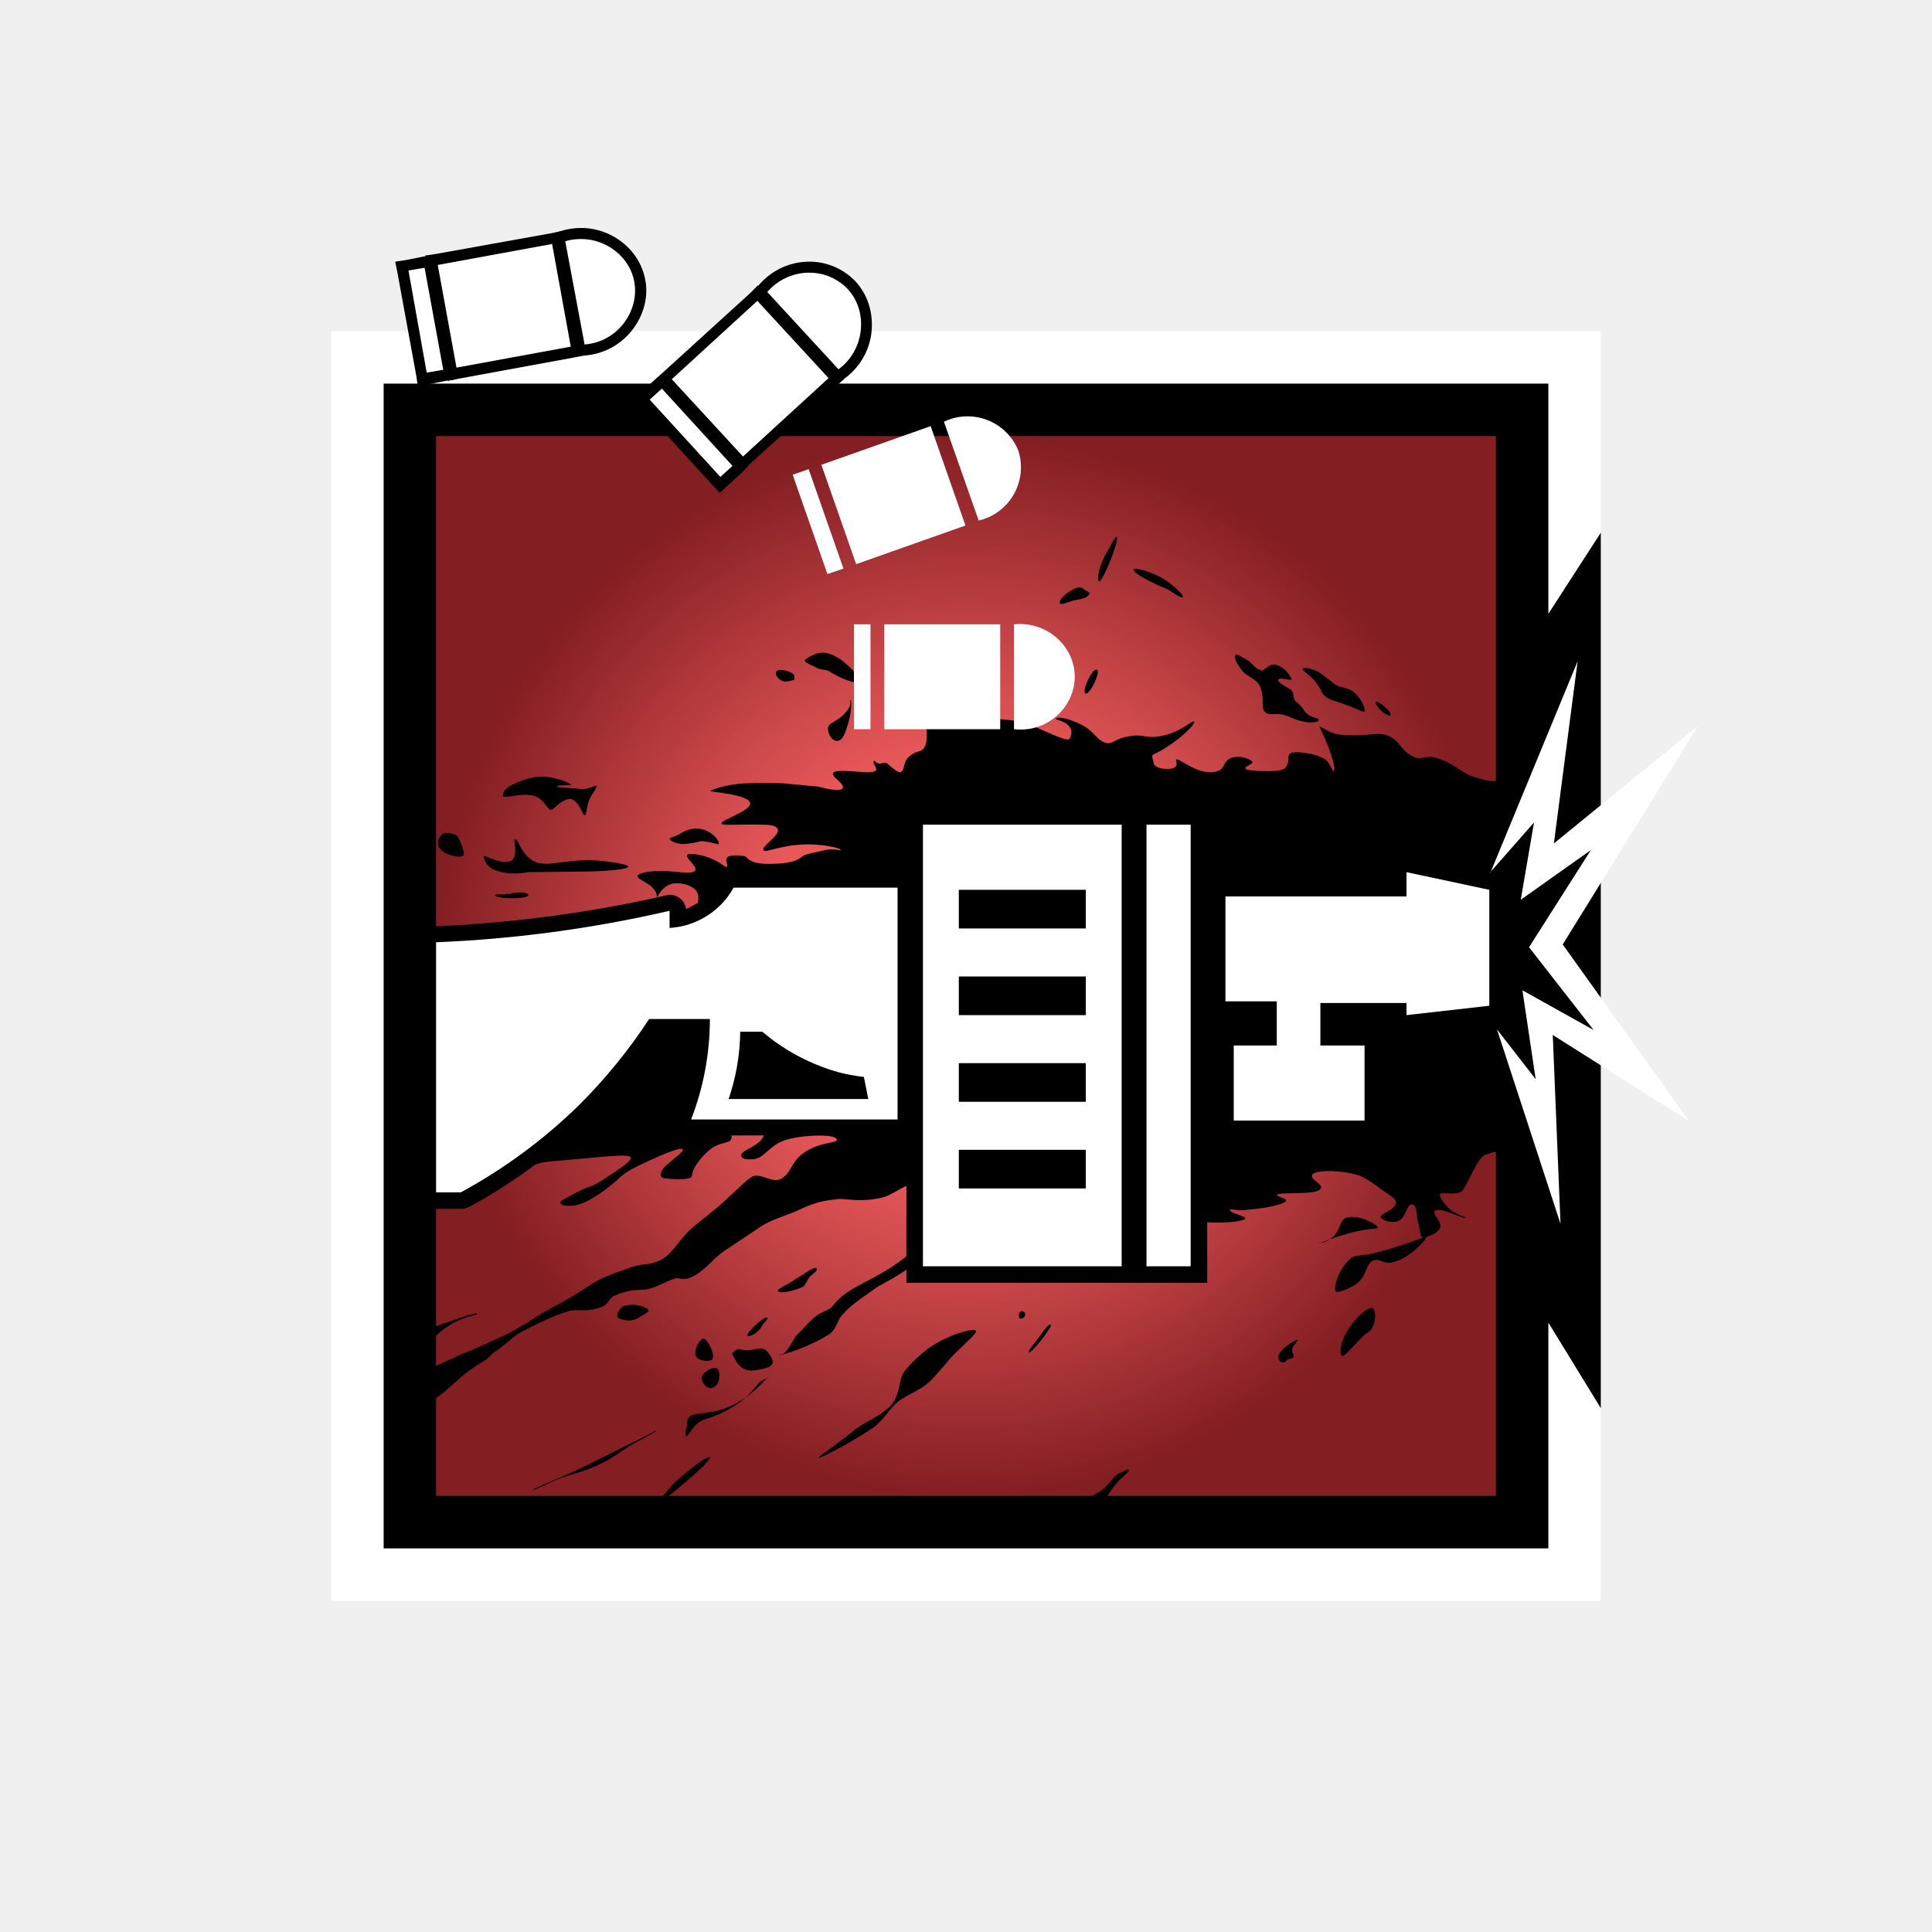
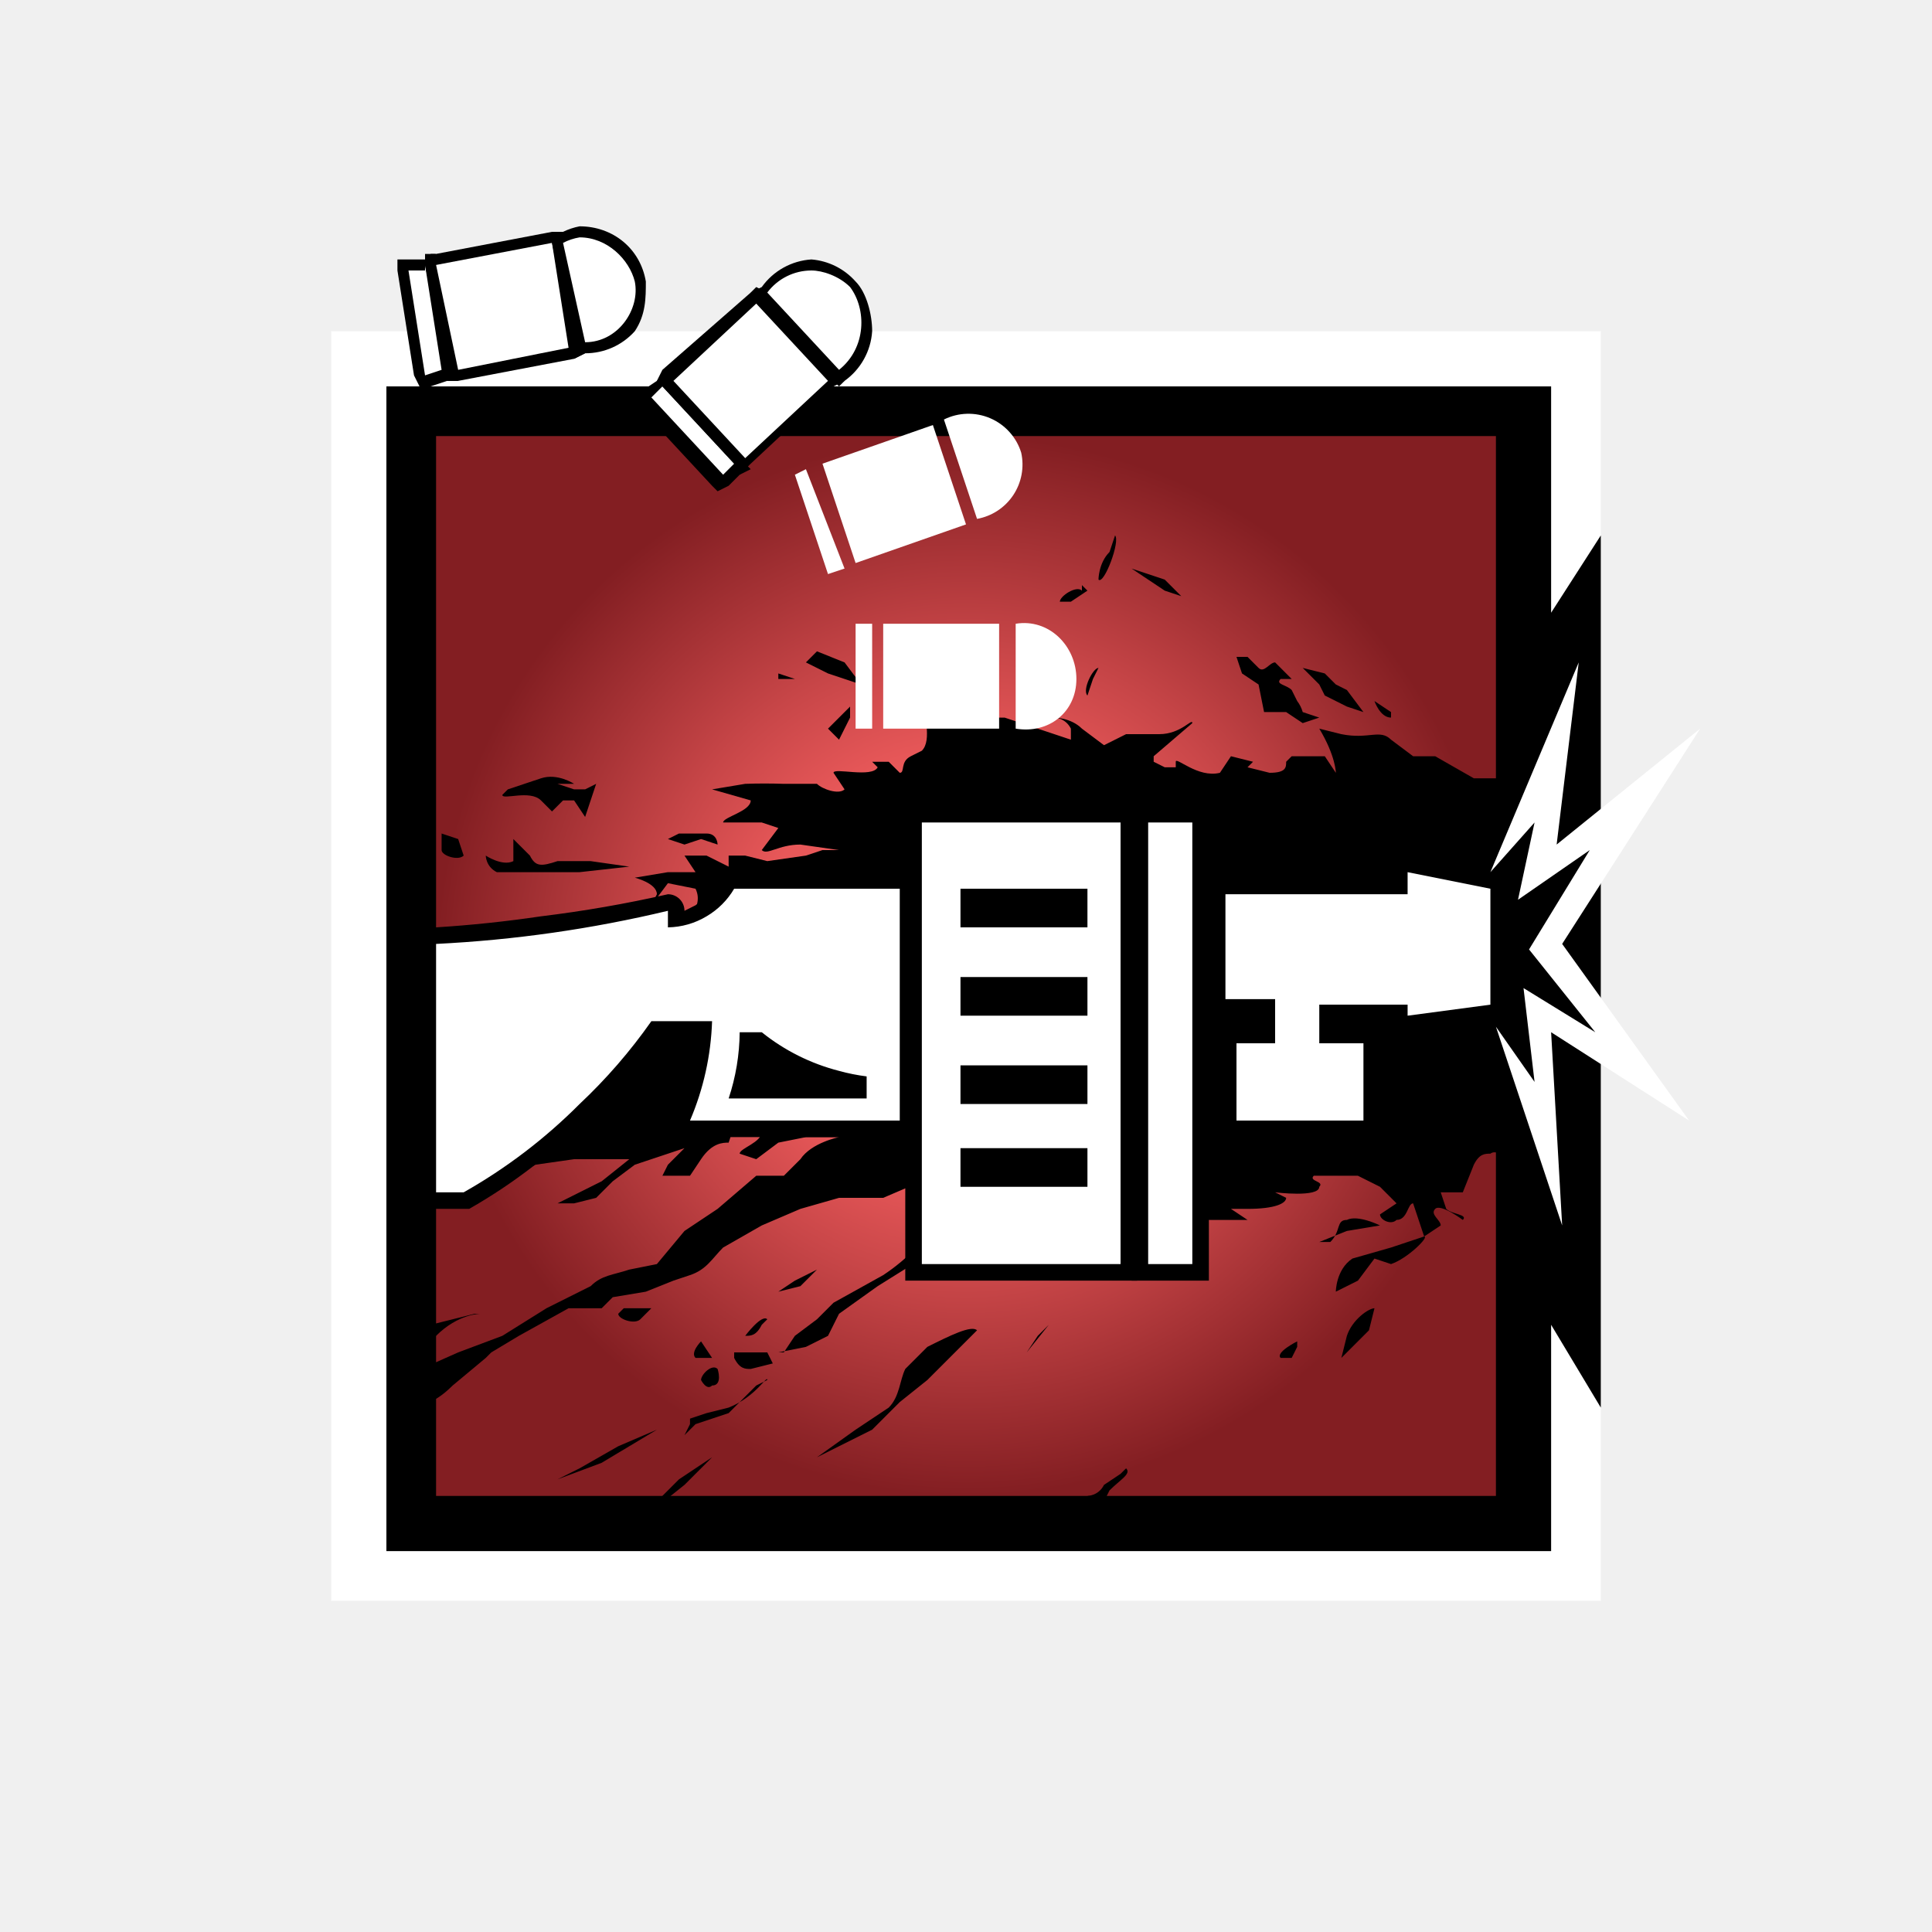
<svg xmlns="http://www.w3.org/2000/svg" viewBox="0 0 350 350">
  <switch>
    <g>
      <path fill="#fff" d="M60 60h230v230H60z" />
-       <path d="M280.5 280.5h-211v-211h211v41.7l9.5-14.7v158.6l-9.5-15.5v40.9z" />
+       <path d="M281 281H70V70h211v41l9-14v158l-9-15v40z" />
      <radialGradient id="a" cx="175" cy="175" r="96" gradientUnits="userSpaceOnUse">
        <stop offset=".4" stop-color="#e85859" />
        <stop offset=".6" stop-color="#c84648" />
        <stop offset="1" stop-color="#831e22" />
      </radialGradient>
      <path fill="url(#a)" d="M79 79h192v192H79z" />
-       <path d="M273.2 141c-2.9 1.1-4.7.1-6-.2-2.7-.8-3.2-2.3-7-3.5-1.9-.6-2.7.5-4.1-.2-2.4-1.2-2.2-2.4-4-3.5-2.4-1.4-3.8 0-9.1-.5-1.9-.1-3-1.2-4-1.5 2.6 5.4 3 7.9 2.6 8.1-.2.2-.7-1.8-1.8-2.3-1.8-1-5.6-1.5-6.2-.8-.4.5 0 1.1-.4 1.9-.2.5-.3 1.2-3.3 1.2-2.8 0-4.3-.2-4.3-.5-.1-.4 1.4-.8 1.3-1.1 0-.4-2-1.4-3.8-.8-1.4.4-1.3 2-2.3 2.3-3.3 1.4-7.4-2.5-7.7-2-.2.2.2.5 0 1.1-.3.5-.9.6-1.7.6-1.2 0-2.3-.4-2.4-1 0-.4-.5-1.4-.1-1.6 3.6-1.6 7.8-5.4 7.4-6-.3-.3-2.6 2.2-6.4 2.7-2.4.4-2.8-.5-5.5 0-2.3.4-3 1.5-4 1.2-1.7-.5-2-1.8-3.9-3-2.5-1.4-5-1.9-5.2-1.4-.1.3 2 .3 2.7 1.9.3.5-.1 1.5-.2 1.7-.4.6-3-.7-6-2-1.6-.7-3.4-1.3-5.5-1.4-2.2-.2-4-.7-5.6-.3-1.9.4-3.4 1.5-5.3.5s-2.8-3-3.5-2.7c-1.2.7 1.2 6.5-.9 8-.7.4-1.1.2-2.1 1-1.4.9-.9 2.8-1.8 3-.5 0-1.1-.5-2.4-1.6-.5-.4-1.1.2-1.6 0-.8-.3-.6-.7-.8-.4-.3.5.6 1 .4 1.6-.3 1.1-7.4-.6-7.8.6-.2.7 2 1.8 1.8 2.6-.3 1-4-.1-4.5-.2l-6.4-.6a100.9 100.9 0 00-6.4 0c-3.8.1-6.6 1.2-6.7 1.4 0 .2 7 .6 7.2 2.2.2 1.4-5.3 3-5.2 3.7.1.4 2.2.1 7.5.2 1.7 0 2.5.3 2.7.8.4 1.2-3 3.1-2.6 3.8.3.6 2.8-.8 7-1 3.4-.2 7 .6 7 1 0 .2-1.3-.4-2.8 0-2 .5-2.6.5-3.7.9-.8.2-.8 1.6-6.6 1.6-3.6 0-3.7-1.2-4.3-1.4-1.8-.3-3-.1-3.2.3-.4.6.3 1.4 0 1.6-.3.3-1-.8-3.2-1.6-1.2-.5-3.8-1-4-.5-.4.5 1.7 1.9 1.5 2.7-.3.8-2.5.4-5.3.2-2.9-.1-5 .3-5.2.9-.2.7 3.4 1.5 3.5 3.7 0 1-.7 1.2-.6 1.3.3.2.7-2.6 3-3.5 1.3-.5 4 0 4.8 1.3.8 1.2 0 3.4-1.3 4.3-2 1.5-4.7-.7-9.5-1.4-2.3-.4-3.3.5-5.5 1-1.4.4-3.4-.3-6 .2-4 .7-6.2 1.1-8.4 1.1-2.4 0-4.4 1-8.3 1.6-1.9.3-4.5-.3-7.2.5-2.1.6-4.8 1.1-7.2 2.1v7.4c0 2.4.4 4.7.5 7.1s-.2 4.8-.1 7.1-.2 4.8-.2 7.2l.3 7c0 2.4 1 4.3 1 6.6 3.5.9 5.8 1 8.3 1.2 4 0 7 .6 8.9-.4.9-.5 2.7-2.4 6-3.3 1.3-.4 2.7-.4 6.8-.8 5.7-.5 9.7-1 10-.3 0 .6-1 1.4-5.5 4.3-1.7 1.1-2.2.9-3.5 1.6-3 1.6-3.9 1.9-3.8 2.3 0 .4 1.2.8 3 .4 1.1-.3 2-.7 3.1-1.4 1.7-1 2.3-1.6 3.6-2.6.9-.6 1-1.4 4.2-3 6.5-3.1 8-3.4 8.3-3.1.3.3-1.8 1.9-3 2.9-.8.7-1.1 1.5-1 1.8 0 .3.3.6 1 .6 2.3.2 3.6.2 4.5-.2.3-.1-.2-1 1.6-3.2 2.7-3.3 4.1-2.7 5.4-3.4.7-.4 0-2 .7-2.5 1.5-1 2.1-1.9 2.9-2 1 0 2.7 2 2.6 3.1 0 2.2-4.4 3-4.1 4.1.1.6 1 .7 2.3.6 1.7-.3 2-1.4 4.2-2.8 1.3-.8 3.3-1.2 5.6-1.4 2.6-.3 5.2 0 5.2.7s-4.1.3-7 3.2c-1.4 1.5-1.4 2.8-3 3.8-1.6.9-3.2-.7-4.9-.5-1 .2-2.2 1.7-6.7 5.7-2.5 2.1-4.4 3.4-5.6 4.7-2.2 2.4-3 4.3-5.5 5.2-2 .7-2.6.2-5.2 1.2-2.7 1-4.5 1.5-6.8 3-1.5 1-3.6 2.4-8 4.7-1.8 1-4.2 2.8-7.5 4.4-2.3 1-5 2.4-8 3.5-2.2 1-5 2.5-8.9 3.7-.4 1.7-2.1 2.5-2.5 4.3-.4 1.8-.2 3.8-.6 5.6.8-.5 1.8-2.1 3.2-3.2 1.7-1.3 3-1 7-4.6 3-2.8 4.4-3.6 6.3-4.8.6-.3 1.2-1.2 1.6-1.4 2-1.3 3.4-2.8 4.4-3.4 5.5-3 8.4-3.9 9.6-4.2 1.4-.2 3.1.3 5.4-.6 1.4-.5 1.4-1.7 2.5-2.1 2.2-1 3.9-1 5.6-1.1 1.6-.2 3-1.2 5.3-2 .5-.2 1.6.5 3.1-.3 2.6-1.3 4-3.6 6-4.8l6.3-4.2c2-1.4 4.6-2 7-3.1 3.4-1.6 4.8-1.7 7.3-2 1.7 0 4 .6 7.6-.2 2-.4 4-2.3 7-3.1 1.8-.5 4.6-.7 5.5.3.8 1-.2 3.6-1.8 6.2-1 1.8-2.3 3.8-3.9 5.3a34.6 34.6 0 01-6.8 5c-4.6 2.6-6.3 3-8.7 5.8-.7 1-2 1-3.3 2.1-1.5 1.3-1.7 1.8-3.5 3.5 0 0-.5 1.1-1.7 2.7-.6.8-1.3.5-1.3.6.2.2 2.2-.4 4.9-1.5 2.2-1 2.6-1.2 4.1-2.1 1.4-.9 1.5-2.4 2.4-3.5 1.7-1.9 2.7-2.5 6.5-5.2.4-.3 3.3-1.5 8.2-5.2 3.1-2.4 4.7-4.8 6.3-6.1 4.4-4 4.6-4 7.1-5 2-.9 4.2-1.3 6.7-1.3 2 0 4 1.2 6.6 1.6 2 .4 4.4.3 6.8.9 2 .5 4.4.7 6.8 1.4.4.1 4.7 1.6 10.5 2 4.3.3 7.6-.2 7.6-.7 0-.4-2.9-1-2.8-1.5 0-.3 1.5.2 2.8 0 5.8-.5 7.4-1.4 7.4-1.7 0-.4-1.7-.8-1.7-1 .1-.7 7.7.2 8-1.3.3-.7-1.9-1.5-1.6-2.3.2-1 5-1 8.4 0 .6.2 2.1 1 3.8 2.3 1 .9 3 1.7 3 2.7-.2 1.4-3 2-2.8 2.6.2.5 1.9 1.2 3.2.7 1.5-.6 1.5-3.1 2.5-3 1 0 .8 2.3 1.1 3.3.4 1.3.3 2.3.7 2.6.5.3 2.9-.6 3.3-1.7.4-1-1.5-2.5-1-3 .7-1 5.4 1.6 5.6 1.2.1-.2-2-.5-3.3-2-1-1-1.4-2-1.4-2.2.2-.6 2.5.2 3.9-.5.4-.3.7-.8 2.5-4.4 1.3-2.4 1.9-2.3 2.6-2.5.6-.3 1.5-.8 3.5 1.2 0-2.3-.5-4.5-.5-6.9 0-2.3 1.4-4.6 1.4-7s-.7-4.6-.7-6.9-.6-4.6-.6-7c0-2.3.8-4.6.8-6.9s.5-4.6.5-7-.6-4.6-.6-7l-.2-6.9.2-7c0-2.3-.4-4.3-.4-6.6zm-49.4-22.3c-.2.4 0 1.3 1.4 3 .8.9 2.3 1.2 3 2.5 1.1 2.4 0 4.1 1.1 4.9 1 .6 1.5 0 3.3.4 1.6.5 1.8.9 3.5 1.2 1.5.4 2.8.1 2.8-.3.1-.4-1.5-.2-2.6-1.6a6 6 0 00-1.5-1.7c-.7-.5-.2-1.6-1-2.2-1-.6-2.5-1.3-2.2-1.8.3-.5 2.2.3 2.4 0 0-.4-1.3-2.4-3-2.7-1.4-.2-1.9 1.4-2.7 1-1.3-.5-1.4-1.4-2.8-2.1-1-.5-1.6-1-1.7-.6zm12.2 2.5c-.1.4 1.6 1.1 2.8 3 .7 1 .5 1.2 1 1.7 1 1 2 1 3.8 1.7 2.1.7 3.3 1.5 3.6 1.3.3-.3-.7-3-2.7-4-1.2-.5-2-.3-3-1.2l-1.7-1.3c-1.3-1.2-3.7-1.7-3.8-1.2zm13.2 6c-.2.2 1.2 2.3 2.8 2.5.1 0-.2 0-.1-.3.2-.5-2.3-2.6-2.7-2.2zm-43.8-24c-.3.5 3 2.3 6 3.5.5.2 2.6 1.8 2.9 1.5.2-.4-1.8-2.2-3-3-2.4-1.6-5.7-2.5-6-2zm-3.1-6c.6.4-2.5 8.3-3.2 8.1-.5 0 0-3 1.5-5.4.5-.8 1.4-2.8 1.7-2.6zm-6.3 9.3c-1-.6-4.4 1.9-4 2.8.2.4 1.7-.3 2.4-.5.8-.2 2.8-.3 3-1.4l-1.4-.9zm2.6 14.8c-.8-.1-2.6 3.8-2 4.3.4.3 1.3-1 1.8-2.2.5-1.2.7-2 .2-2.1zm-52.8-1.6c0 .3 1.2.8 2 1.2 1 .6 1.8.3 2.4.7 1.8 1.2 5.1 2.5 5.5 1.9.4-.7-2.1-3-2.5-3.3-1-.9-3-2.3-4.9-1.9-.8.2-2.5 1-2.5 1.4zm-5.2 2c-.2.4.1 1 .8 1.5 1 .6 2 0 2.3 0 .3-.1.2-.3.2-.7 0-.8-2.9-1.6-3.3-.8z" />
-       <path d="M154 126.8c-.2 0 .4.5-.3 1.6-1.7 2.5-3.7 2.3-3.7 3.6 0 1.2.9 2.4 1.8 2.2.9-.1 1.4-1.5 2-3.7.5-2 .5-3.6.2-3.7zm-31 24.4c1.4-1.1 3.5-1.5 5.2-.6 1.6.8 2.2 2.1 2 2.3 0 .2-.9-.3-2.8-.5-.8-.1-.8.3-3.5.5-1.5 0-2.5-.6-2.6-.9 0-.3 1.2-.5 1.6-.8zm-31-8.6c1.7-1 3.8-1.7 5.5-1.9 3-.2 6 1.3 6 1.5 0 .1-2.6 0-2.6.2 0 .3 1.9.3 2.9.4 1 0 1.7.3 2.3.1 1.1-.2 1.8-.7 2-.5.2.2-.8 1.2-1.4 2.6-.5 1.5-.4 2.6-.8 2.7-.4 0-.7-2-2.1-2.8-.7-.4-1.4 0-2.2.5-1 .6-1.3 1.3-1.8 1.3s-.8-1-1.8-1.8c-2-2-6.6 0-6.9-.7 0-.2 0-1 1-1.6zm21.8 14.4c0-.5-3.8-1-6.8-1.2-2.4 0-4.3.3-6 .5-2.6.4-4 .2-5.3-1-1.5-1.4-1.9-3.4-2.4-3.3-.4 0 .6 2.8-.5 3.8-1.5 1.2-5-1-5.2-.7 0 .3.4 1.9 2 2.5 2.7 1.1 5.5.5 6 .4l9-.1c5 0 9.2-.4 9.2-.9zm-33.5-6c.7-.3 2.3.1 2.6.5.2.3 1.5 3 1 3.5-.4.5-3.4 0-4.3-1.4-.7-1.2.2-2.3.7-2.6zM92 162c2-.6 3.8-.3 3.7.2-.1.7-5.8.7-6 0 0-.4 1.6 0 2.3-.3zm46.6 82.5c-1-.7-2.3.5-4.3 0-1-.3-1 .2-1.4.4-.4.3-.2.6.3 1.4.6 1.2 1.5 2 3.1 2 1.1-.2 3.5-.3 3.7-1.5 0-.6-.8-1.9-1.4-2.3zm.6 5c-.2-.2-2.5 3.3-7 5.3-2.3 1-3.7 1-3.7 1-1.3.4-3.1.1-3.8 1.1-.3.4-.2 1.2-.2 1.3-.2.4-.5 1.8-.2 2 .2.2 1-1.4 2-2.3 1.3-1.1 1.9-.6 5.4-2.4 3.6-2 4.6-3.6 5.8-5 .6-.6 1.8-.8 1.7-1zm37.6-8.4c-.4-.6-5.1.7-8.5 3.1-2 1.5-3.4 2.9-4.5 4.3-1 1.4-.7 4-2.3 6-2 2.1-4.7 3-6.5 4.4-3.6 3-6.9 5-6.7 5.2.1.2 5.3-2.4 9.8-5.4 2-1.4 3-3.5 4.6-4.8 1.7-1.3 4-2 5.7-3.6 1.4-1.3 2.7-3.1 4.4-4.9 3.1-3 4.2-4 4-4.3zM148 229.8c-.4-.5-2 .8-4 2-1.4 1-3.3 1.7-3.1 2.1.2.3 1.7.4 4.4-.7.7-.3.9-1.5 1.6-2.1.5-.5 1.3-.9 1-1.3zm-20.6 12.7c-.6 0-2 2.3-1.2 3.4.6.7 2.4.8 2.8.4.7-.7-.8-3.8-1.6-3.8zm2.6 5.5c-.7-.7-3 .7-2.9 1.8.1.6.9 2 2 1.6 1.5-.5 1.4-3 .9-3.4zm5.4-6c-.3-.5 3-3.6 3.6-3.3.3.2-.8 1.1-1 1.6-.7 1.3-2.4 2-2.6 1.7zm-16.6 17.2c.1.2-1.6 1-4.5 2.6-1.6 1-3.3 2.3-5.1 3.2-3.4 1.7-6.2 2.2-8 2.9-.8.3-4.6 2.2-4.6 2-.1-.2 3-1.3 8.8-4l7-3.5c5.7-2.7 6.3-3.3 6.4-3.2zm9.8 4.8c-.3-.4-3.5 2-6.1 4.3-1.1 1-1.7 2-2.2 2.5-.5.6-2 1.8-1.8 2 .2.2 3-2 5.7-4.3s4.6-4.2 4.4-4.5zM86.5 238c.1.3-3.6.4-7.2 3.7-1.8 1.6-2.7 4.3-3.4 4-.5-.2-.7-2.2-.4-3 .4-1.2 2-2 2.8-2.2 7.3-2.6 8.1-2.7 8.2-2.5zm103.8 2c-.2-.3-.9.6-1.9 2-.7 1-2.3 2.8-2 3 .4.3 4.3-4.7 4-5zm-4.9-2.4c-.3-.2-1 0-.8 1 .1.4.2.3.6.2.6-.1.7-1 .2-1.2zm-72.2-1c1.4-.6 4.1.1 4.3.8 0 .4-1.4 1-1.6 1.2-1.4 1.1-4 .5-4.1-.2-.1-.5.6-1.6 1.4-1.9zm90 30.1c-1.4.5-1.5 1.3-2.9 2.6-1.4 1.5-3 1.7-2.8 2 0 .4 1.4 1 2.3.6.7-.3 1-1.3 1.4-1.8 1.7-2.5 3.5-3.4 3.3-3.8-.1-.3-.7.2-1.3.4zm31.8-24c-.1-.1-3.8 2-3.4 3.4.3.9 1.2.9 1.5.3.1-.3 1.3-.1 1.3-.8 0-.3-.8-.7.1-2 .8-1 .6-.8.5-.8zm8.1 3c-.4-.3-.4-2 .6-3.9 1.6-3 4.2-5.2 5-4.8.5.4.7 2.2-.2 3.7-.3.6-1 .7-2 1.8-2.5 2.6-3 3.3-3.4 3.1zM242 234c-.5-.4.3-4.1 2.8-6.1.9-.7 2-.1 6.8-1.6 5.6-1.7 6.7-2.4 6.8-2.3.2.4-3 4-6.2 4.7-1.6.4-2.3-.9-3.5-.3-1.4.8-.9 2.2-2.6 3.9-.8.8-3.7 2-4.1 1.7zm-3-8.8c0 .2 1.2-.6 5.4-1.8 3.8-1 5.2-.7 5.2-1 0-.6-3.7-2.6-5.9-1.7-1.2.6-.7 2.5-2.9 3.9-1.4.8-1.9.5-1.8.6z" />
-       <path d="M79 217.6a1.5 1.5 0 01-1.5-1.5v-45.3a1.5 1.5 0 011.4-1.5c6.4-.3 12.9-.8 19.2-1.6a228.4 228.4 0 0022.8-4 1.5 1.5 0 011.9 1.5v1.3a12.4 12.4 0 004-1.5 12.5 12.5 0 004.8-4.8 1.5 1.5 0 011.3-.8h29.7a1.5 1.5 0 011.5 1.5v42a1.5 1.5 0 01-1.5 1.4h-37.4a1.5 1.5 0 01-1.4-2 48.9 48.9 0 003.3-16.2h-8.6a98.3 98.3 0 01-12.6 15.2 98.3 98.3 0 01-21.7 16 1.5 1.5 0 01-.7.3H79zm76.5-20l-.3-1.1a36.2 36.2 0 01-3.5-.8c-5-1.3-9.8-3.8-14-7.3h-2a41 41 0 01-.7 5.2 40.8 40.8 0 01-1 4h21.5z" fill="#fff" />
-       <path d="M162.6 161v41.8h-37.4a50.3 50.3 0 003.4-18.2h-11a96.6 96.6 0 01-12.8 15.7A96.8 96.8 0 0183.5 216H79v-45.3a229 229 0 0042.3-5.7v3.1a14 14 0 006.3-1.9 14 14 0 005.3-5.4h29.7M132 199.1h25.3l-.8-4a34.8 34.8 0 01-4.4-.8 36.5 36.5 0 01-14-7.4h-4a39.2 39.2 0 01-2.1 12.2m30.6-41.2H133a3 3 0 00-2.6 1.6 11 11 0 01-4.2 4.2l-1.9 1a3 3 0 00-3-2.6 3 3 0 00-.6.1 227 227 0 01-22.7 4 226.9 226.9 0 01-19 1.6 3 3 0 00-3 3V216a3 3 0 003 3h4.6c.5 0 1-.2 1.5-.4a99.8 99.8 0 0022-16.3 99.7 99.7 0 0012.3-14.8h6.2a47.5 47.5 0 01-3 14.1 3 3 0 002.7 4.1h37.4a3 3 0 003-3V161a3 3 0 00-3-3zM137 190h.1c3.4 2.7 7 4.8 11 6.2H136a42.1 42.1 0 001-6.2z" />
-       <path d="M165.7 231v-83h39v83h-39zm29.5-17.2v-4h-20v4h20zm0-15.7v-4h-20v4h20zm0-15.7v-4h-20v4h20zm0-15.7v-4h-20v4h20z" fill="#fff" />
-       <path d="M203.2 149.4v80h-36v-80h36m-29.5 18.8h23v-7h-23v7m0 15.7h23v-7h-23v7m0 15.7h23v-7h-23v7m0 15.7h23v-7h-23v7m32.5-68.9h-42v86h42v-86zm-29.5 17.8h17v1h-17v-1zm0 15.7h17v1h-17v-1zm0 15.7h17v1h-17v-1zm0 15.7h17v1h-17v-1z" />
-       <path fill="#fff" d="M206.2 148h11v83h-11z" />
-       <path d="M215.7 149.4v80h-8v-80h8m3-3h-14v86h14v-86z" />
-       <path fill="#fff" d="M222 162.4h32.8V158l15 3.2v21l-15 1.7v-2.2h-15.6v7.7h8V203h-23.7v-13.6h7.8v-8H222zm48-4.3l15.8-38.3-4.3 33 26.1-21.3-24.5 39.6 22.9 32-24.7-15.6 1.4 34.2-11.5-35.2 7 9-2.4-16.1 12.9 7.2-11.7-15 11.2-17.6-12.7 9 2.4-14a13221.8 13221.8 0 00-8 9.1z" />
+       <path d="M273 141h-6l-7-4h-4l-4-3c-2-2-4 0-9-1l-4-1c3 5 3 8 3 8l-2-3h-6l-1 1c0 1 0 2-3 2l-4-1 1-1-4-1-2 3c-4 1-8-3-8-2v1h-2l-2-1v-1l7-6c0-1-2 2-6 2h-6l-4 2-4-3c-2-2-5-2-5-2s2 0 3 2v2l-6-2-6-2h-5c-2 0-4 2-6 1l-3-3c-1 1 1 6-1 8l-2 1c-2 1-1 3-2 3l-2-2h-3l1 1c-1 2-8 0-8 1l2 3c-1 1-4 0-5-1h-6a101 101 0 00-7 0l-6 1 7 2c0 2-5 3-5 4h7l3 1-3 4c1 1 3-1 7-1l7 1h-3l-3 1-7 1-4-1h-3v2l-4-2h-4l2 3h-5l-6 1s4 1 4 3l-1 2 3-4 5 1c1 2 0 4-1 5-2 1-5-1-10-2l-5 1-6 1-9 1-8 1-7 1-7 2v36l1 6 9 1h8l6-3 7-1h10l-5 4-4 2-4 2h3l4-1 3-3 4-3 9-3-3 3-1 2h5l2-3c2-3 4-3 5-3l1-3 3-2 2 3c0 2-4 3-4 4l3 1 4-3 5-1h6s-5 1-7 4l-3 3h-5l-7 6-6 4-5 6-5 1c-3 1-5 1-7 3l-8 4-8 5-8 3-9 4-2 4-1 6 4-3c1-2 3-1 7-5l6-5 1-1 5-3 9-5h6l2-2 6-1 5-2 3-1c3-1 4-3 6-5l7-4 7-3 7-2h8l7-3h5c1 1 0 4-2 6l-4 6a35 35 0 01-6 5l-9 5-3 3-4 3-2 3h-1l5-1 4-2 2-4 7-5 8-5 6-6 8-5 6-2 7 2 7 1 6 1c1 0 5 2 11 2h8l-3-2h3c5 0 7-1 7-2l-2-1s8 1 8-1c1-1-2-1-1-2h8l4 2 3 3-3 2c0 1 2 2 3 1 2 0 2-3 3-3l1 3 1 3 3-2c0-1-2-2-1-3s5 2 5 2c1-1-2-1-3-2l-1-3h4l2-5c1-2 2-2 3-2 0 0 1-1 3 1v-7l1-7-1-7v-7l1-7v-7-7l-1-6 1-7-1-7zm-49-22l1 3 3 2 1 5h4l3 2 3-1-3-1a6 6 0 00-1-2l-1-2c-1-1-3-1-2-2h2l-3-3c-1 0-2 2-3 1l-2-2h-2zm12 2l3 3 1 2 4 2 3 1-3-4-2-1-2-2-4-1zm13 6s1 3 3 3v-1l-3-2zm-44-24l6 4 3 1-3-3-6-2zm-3-6c1 1-2 9-3 8 0 0 0-3 2-5l1-3zm-6 10c-1-1-4 1-4 2h2l3-2-1-1zm3 14c-1 0-3 4-2 5l1-3 1-2zm-53-1l2 1 2 1 6 2-3-4-5-2-2 2zm-5 2v1h3l-3-1z" />
+       <path d="M154 127v1l-4 4 2 2 2-4v-3zm-31 24h5c2 0 2 2 2 2l-3-1-3 1-3-1 2-1zm-31-8l6-2c3-1 6 1 6 1h-3l3 1h2l2-1-1 3-1 3-2-3h-2l-2 2-2-2c-2-2-7 0-7-1l1-1zm22 14l-7-1h-6c-3 1-4 1-5-1l-3-3v4c-2 1-5-1-5-1s0 2 2 3h15l9-1zm-34-6l3 1 1 3c-1 1-4 0-4-1v-3zm12 11h-2 2zm47 83h-6v1c1 2 2 2 3 2l4-1-1-2zm0 5c0-1-2 3-7 5l-4 1-3 1v1l-1 2 2-2 6-2 5-5 2-1zm38-9c-1-1-5 1-9 3l-4 4c-1 2-1 5-3 7l-6 4-7 5 10-5 5-5 5-4 5-5 4-4zm-29-11l-4 2-3 2 4-1 2-2 1-1zm-21 13s-2 2-1 3h3l-2-3zm3 5c-1-1-3 1-3 2 0 0 1 2 2 1 2 0 1-3 1-3zm5-6s3-4 4-3l-1 1c-1 2-2 2-3 2zm-16 17l-5 3-5 3-8 3-4 2 8-4 7-4 7-3zm10 5l-6 4-3 3-1 2 5-4 5-5zm-42-26s-4 0-8 4l-3 4-1-3 3-3 8-2zm103 2l-2 2-2 3 4-5zm-5-2v0zm-72-1h5l-2 2c-1 1-4 0-4-1l1-1zm90 30l-3 2c-1 2-3 2-3 2l3 1 1-2c2-2 4-3 3-4l-1 1zm32-24s-4 2-3 3h2l1-2v-1zm8 3l1-4c1-3 4-5 5-5l-1 4-1 1-4 4zm-1-12s0-4 3-6l7-2 6-2c1 0-3 4-6 5l-3-1-3 4-4 2zm-3-9l5-2 6-1s-4-2-6-1c-2 0-1 2-3 4h-2z" />
+       <path fill="#fff" d="M79 218a2 2 0 01-1-2v-45a2 2 0 011-2l19-1a228 228 0 0023-4 2 2 0 012 1v2a12 12 0 004-2 13 13 0 005-5 2 2 0 011-1h30a2 2 0 011 2v42a2 2 0 01-1 1h-38a2 2 0 01-1-2 49 49 0 003-16h-8a98 98 0 01-13 15 98 98 0 01-22 16 2 2 0 010 1h-5zm77-20l-1-2a36 36 0 01-3 0c-5-2-10-4-14-8h-2a41 41 0 01-1 6 41 41 0 01-1 4h22z" />
+       <path d="M163 161v42h-38a50 50 0 004-18h-11a97 97 0 01-13 15 97 97 0 01-21 16h-5v-45a229 229 0 0042-6v3a14 14 0 007-2 14 14 0 005-5h30m-31 38h25v-4a35 35 0 01-5-1 37 37 0 01-14-7h-4a39 39 0 01-2 12m31-41h-30a3 3 0 00-3 1 11 11 0 01-4 5l-2 1a3 3 0 00-3-3 227 227 0 01-23 4 227 227 0 01-19 2 3 3 0 00-3 3v45a3 3 0 003 3h6a100 100 0 0022-17 100 100 0 0012-15h7a48 48 0 01-3 15 3 3 0 002 4h38a3 3 0 003-3v-42a3 3 0 00-3-3zm-26 32c3 3 7 5 11 6h-12a42 42 0 001-6z" />
+       <path fill="#fff" d="M166 231v-83h39v83h-39zm29-17v-4h-20v4h20zm0-16v-4h-20v4h20zm0-16v-4h-20v4h20zm0-15v-4h-20v4h20z" />
+       <path d="M203 149v80h-36v-80h36m-29 19h23v-7h-23v7m0 16h23v-7h-23v7m0 16h23v-7h-23v7m0 15h23v-7h-23v7m32-69h-42v86h42v-86zm-29 18h17v1h-17v-1zm0 16h17v1h-17v-1zm0 16h17v1h-17v-1zm0 15h17v1h-17v-1z" />
+       <path fill="#fff" d="M206 148h11v83h-11z" />
+       <path d="M216 149v80h-8v-80h8m3-3h-14v86h14v-86z" />
+       <path fill="#fff" d="M222 162h33v-4l15 3v21l-15 2v-2h-16v7h8v14h-23v-14h7v-8h-9zm48-4l16-38-4 33 26-21-25 39 23 32-25-16 2 35-12-36 7 10-2-17 13 8-12-15 11-18-13 9 3-14a13222 13222 0 00-8 9zM155 113h3v19h-3zm5 0h21v19h-21zm24 19v-19c6-1 11 4 11 10s-5 10-11 9zM144 86l2-1 7 18-3 1zm5-2l20-7 6 18-20 7zm28 10l-6-18a10 10 0 0114 6 10 10 0 01-8 12zM116 72l4-3 14 16-4 3z" />
+       <path d="M120 70l13 14-2 2-13-14 2-2m0-2l-1 1-3 2-1 1 1 2 13 14 1 1 2-1 2-2 2-1-2-2-13-14-1-1z" />
+       <path fill="#fff" d="M120 69l17-16 15 16-17 15z" />
+       <path d="M137 55l13 14-15 14-13-14 15-14m0-3l-1 1-16 14-1 2 1 1 13 14 1 2 2-2 15-14 2-1-1-2-13-14-2-1z" />
+       <path fill="#fff" d="M138 53v-1a11 11 0 019-4c3 0 5 2 7 4s3 5 3 8a11 11 0 01-5 8l-14-15z" />
+       <path d="M147 49c2 0 5 1 7 3 3 4 3 11-2 15l-13-14a10 10 0 018-4m0-2a12 12 0 00-9 5l-2 1 2 1 12 14 2 2 1-1a12 12 0 005-9c0-3-1-7-3-9a12 12 0 00-8-4z" />
      <g>
-         <path fill="#fff" d="M154.7 113.1h3v19h-3zm5.5 0h21v19h-21zm23.5 19v-19c6-.6 11 4 11 9.5s-5 10.2-11 9.5z" />
-       </g>
-       <g>
-         <path fill="#fff" d="M143.6 86l2.9-1 6.3 18-2.9 1zm5.2-1.8l19.8-7 6.3 18-19.8 7zm28.5 10.1L171 76.4a9.9 9.9 0 0113.5 5.3 9.9 9.9 0 01-7.2 12.6z" />
-       </g>
-       <g>
-         <path fill="#fff" d="M116.3 72.4L120 69 134 84.5l-3.6 3.4z" />
-         <path d="M119.9 70.4l12.8 14-2.2 2-12.8-14 2.2-2m.1-2.8l-1.5 1.3-2.2 2-1.5 1.4 1.4 1.5 12.8 14 1.4 1.5 1.5-1.4 2.2-2 1.4-1.4-1.3-1.4-12.8-14-1.4-1.5z" />
-         <path fill="#fff" d="M120.3 68.7l17-15.6 14.2 15.5-17 15.5z" />
-         <path d="M137.2 54.5l12.9 14-15.5 14.2-12.9-14 15.5-14.2m.1-2.8l-1.4 1.4-15.5 14.1-1.5 1.4 1.4 1.5L133 84l1.3 1.5 1.5-1.4L151.4 70l1.5-1.3-1.4-1.5-12.8-14-1.4-1.5z" />
-         <path d="M137.7 52.9l.6-.7a11 11 0 018.3-3.8c3 0 5.8 1.2 7.7 3.3 2 2.2 3 5.1 2.6 8.2a11 11 0 01-4.4 7.8l-.8.5-14-15.3z" fill="#fff" />
-         <path d="M146.6 49.4c2.6 0 5.1 1 7 3 3.7 4 3.1 11-1.7 14.5l-12.9-14a10 10 0 017.6-3.5m0-2a12 12 0 00-9 4.1l-1.2 1.4 1.2 1.3 12.8 14 1.2 1.3 1.5-1a12 12 0 004.8-8.5c.3-3.4-.7-6.6-2.9-9a11.5 11.5 0 00-8.4-3.6z" />
-       </g>
-       <g>
-         <path fill="#fff" d="M72.7 48.1l5-.9L81.4 68l-4.9.9z" />
-         <path d="M76.9 48.4L80.3 67l-3 .5L74 49l3-.5m1.6-2.3l-2 .3-3 .6-2 .3.4 2L75.4 68l.3 2 2-.4 3-.6 2-.3-.5-2L78.8 48l-.3-2z" />
-         <path fill="#fff" d="M78.2 47.1l22.6-4.1 3.8 20.6-22.7 4.2z" />
-         <path d="M100 44.1l3.4 18.7-20.7 3.8L79.3 48l20.7-3.8m1.6-2.3l-2 .4L79 46l-2 .3.4 2L80.8 67l.3 2 2-.4 20.7-3.8 2-.4-.4-2-3.5-18.6-.3-2z" />
-         <path d="M101.3 43l.8-.3a11 11 0 013.2-.4c5.1 0 9.7 3.7 10.6 8.5.6 2.9-.2 6-2 8.3a11 11 0 01-8 4.3h-.9L101.3 43z" fill="#fff" />
-         <path d="M105.3 43.3c4.6 0 8.8 3.3 9.6 7.7 1 5.4-3.1 11-9 11.4l-3.5-18.7a10 10 0 012.9-.4m0-2a12 12 0 00-3.5.5l-1.7.5.3 1.8 3.5 18.6.3 1.8 1.8-.1a12 12 0 008.6-4.7c2-2.6 2.9-5.9 2.3-9-1-5.4-6-9.4-11.6-9.4z" />
+         <path fill="#fff" d="M73 48l5-1 3 21-4 1z" />
+         <path d="M77 48l3 19-3 1-3-19h3m2-3l-2 1h-5v2l3 19 1 2h2l3-1h2l-1-2-3-19-1-2z" />
+         <path fill="#fff" d="M78 47l23-4 4 21-23 4z" />
+         <path d="M100 44l3 19-20 4-4-19 21-4m2-2h-2l-21 4h-2v2l4 19v2h2l21-4 2-1-1-2-3-18v-2z" />
+         <path fill="#fff" d="M101 43h1a11 11 0 013-1c5 0 10 4 11 9 0 3 0 6-2 8a11 11 0 01-8 4h-1l-4-20z" />
+         <path d="M105 43c5 0 9 4 10 8 1 5-3 11-9 11l-4-18a10 10 0 013-1m0-2a12 12 0 00-3 1h-2v2l4 19v2l2-1a12 12 0 009-4c2-3 2-6 2-9-1-6-6-10-12-10z" />
      </g>
    </g>
  </switch>
</svg>
